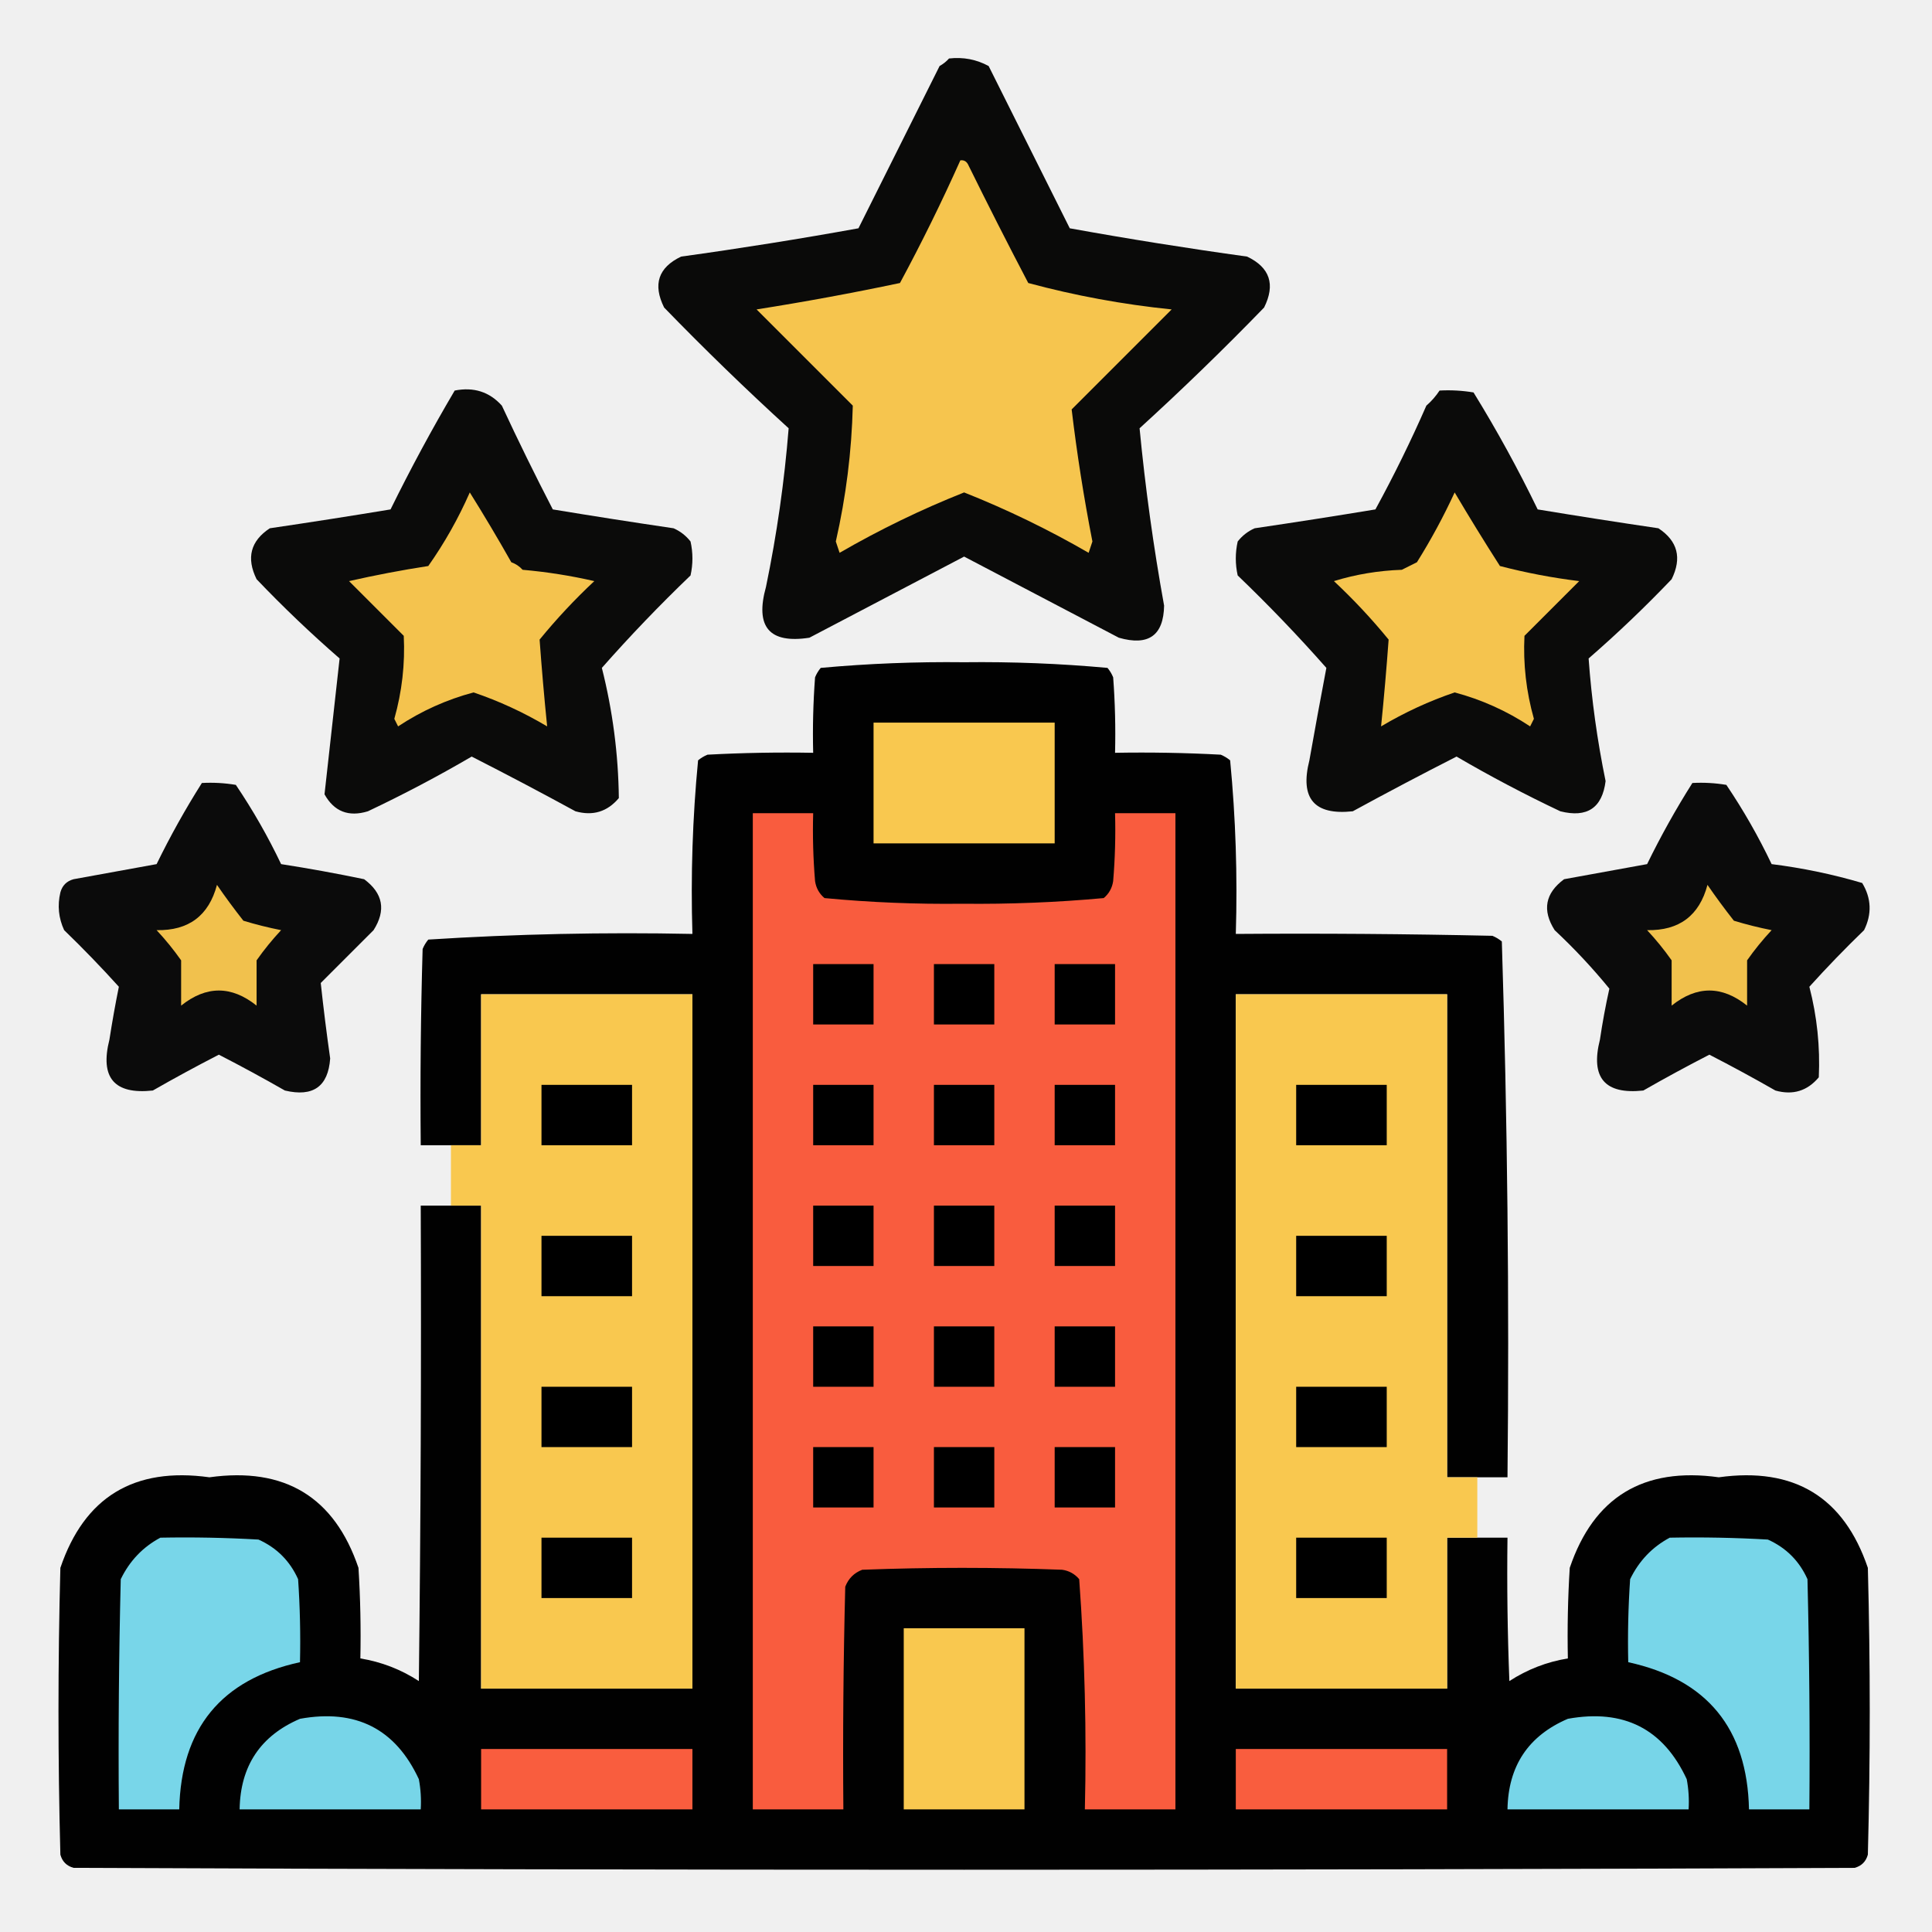
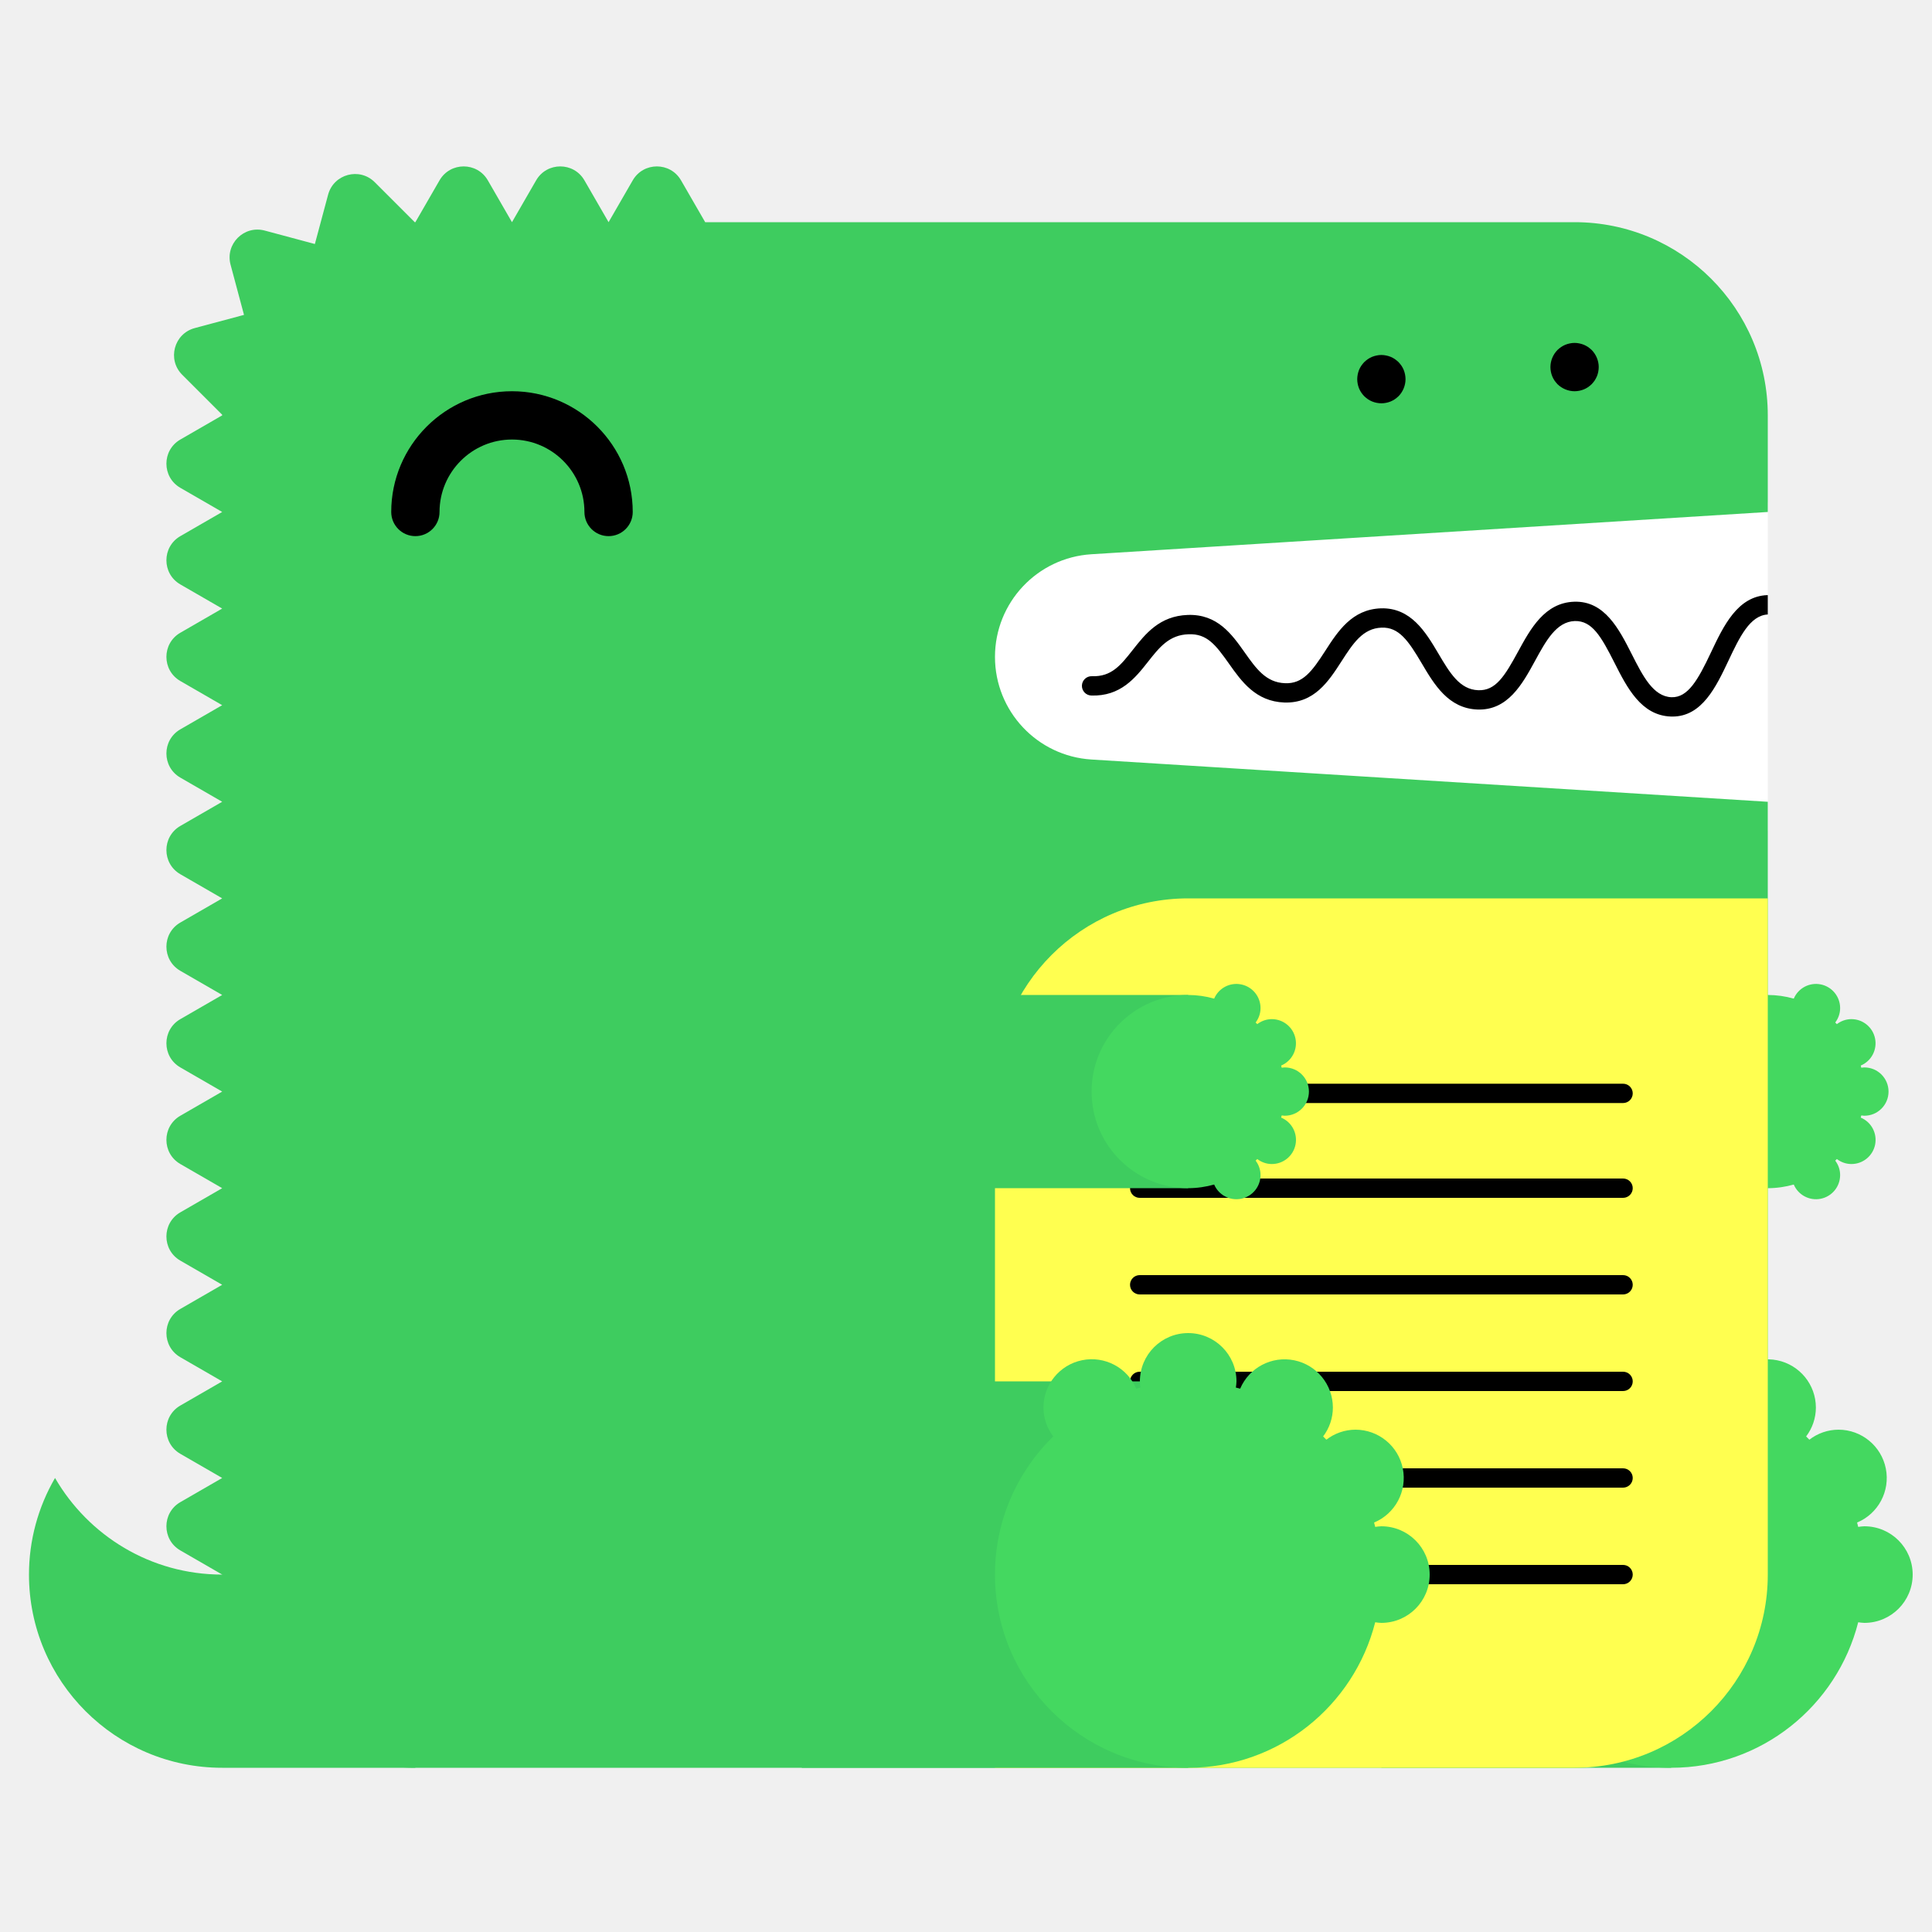
- <svg xmlns="http://www.w3.org/2000/svg" version="1.1" width="512px" height="512px" style="shape-rendering:geometricPrecision; text-rendering:geometricPrecision; image-rendering:optimizeQuality; fill-rule:evenodd; clip-rule:evenodd">
-   <g>
-     <path style="opacity:0.958" fill="#010100" d="M 251.5,15.5 C 255.257,15.071 258.757,15.738 262,17.5C 269.167,31.833 276.333,46.167 283.5,60.5C 299.101,63.324 314.767,65.824 330.5,68C 336.543,70.884 338.043,75.384 335,81.5C 324.304,92.53 313.304,103.197 302,113.5C 303.507,129.216 305.674,144.882 308.5,160.5C 308.355,168.425 304.355,171.259 296.5,169C 282.833,161.833 269.167,154.667 255.5,147.5C 241.833,154.667 228.167,161.833 214.5,169C 203.871,170.644 200.038,166.144 203,155.5C 205.877,141.58 207.877,127.58 209,113.5C 197.696,103.197 186.696,92.53 176,81.5C 172.957,75.384 174.457,70.884 180.5,68C 196.233,65.824 211.899,63.324 227.5,60.5C 234.667,46.167 241.833,31.833 249,17.5C 249.995,16.934 250.828,16.267 251.5,15.5 Z" />
-   </g>
-   <g>
-     <path style="opacity:1" fill="#f6c54e" d="M 254.5,42.5 C 255.376,42.369 256.043,42.703 256.5,43.5C 261.706,54.078 267.039,64.578 272.5,75C 284.903,78.346 297.57,80.68 310.5,82C 301.667,90.833 292.833,99.667 284,108.5C 285.391,120.182 287.224,131.849 289.5,143.5C 289.167,144.5 288.833,145.5 288.5,146.5C 277.827,140.329 266.827,134.996 255.5,130.5C 244.173,134.996 233.173,140.329 222.5,146.5C 222.167,145.5 221.833,144.5 221.5,143.5C 224.205,131.614 225.705,119.614 226,107.5C 217.5,99 209,90.5 200.5,82C 213.245,79.991 225.911,77.658 238.5,75C 244.244,64.345 249.578,53.511 254.5,42.5 Z" />
-   </g>
-   <g>
-     <path style="opacity:0.955" fill="#010100" d="M 120.5,103.5 C 125.535,102.502 129.702,103.835 133,107.5C 137.311,116.771 141.811,125.938 146.5,135C 157.151,136.76 167.817,138.426 178.5,140C 180.286,140.785 181.786,141.951 183,143.5C 183.667,146.5 183.667,149.5 183,152.5C 174.79,160.375 166.956,168.542 159.5,177C 162.365,188.353 163.865,199.853 164,211.5C 160.95,215.13 157.117,216.297 152.5,215C 143.412,210.039 134.246,205.206 125,200.5C 116.07,205.716 106.904,210.549 97.5,215C 92.375,216.569 88.541,215.069 86,210.5C 87.333,198.501 88.666,186.501 90,174.5C 82.364,167.865 75.03,160.865 68,153.5C 65.224,147.866 66.391,143.366 71.5,140C 82.183,138.426 92.849,136.76 103.5,135C 108.798,124.234 114.464,113.734 120.5,103.5 Z" />
-   </g>
-   <g>
-     <path style="opacity:0.955" fill="#010100" d="M 381.5,103.5 C 384.518,103.335 387.518,103.502 390.5,104C 396.675,114.013 402.341,124.346 407.5,135C 418.151,136.76 428.817,138.426 439.5,140C 444.609,143.366 445.776,147.866 443,153.5C 435.97,160.865 428.636,167.865 421,174.5C 421.786,185.388 423.286,196.221 425.5,207C 424.602,214.125 420.602,216.792 413.5,215C 404.096,210.549 394.93,205.716 386,200.5C 376.754,205.206 367.588,210.039 358.5,215C 348.277,216.104 344.444,211.604 347,201.5C 348.447,193.318 349.947,185.152 351.5,177C 344.044,168.542 336.21,160.375 328,152.5C 327.333,149.5 327.333,146.5 328,143.5C 329.214,141.951 330.714,140.785 332.5,140C 343.183,138.426 353.849,136.76 364.5,135C 369.4,126.033 373.9,116.867 378,107.5C 379.376,106.295 380.542,104.962 381.5,103.5 Z" />
-   </g>
-   <g>
-     <path style="opacity:1" fill="#f4c34e" d="M 124.5,130.5 C 128.266,136.521 131.933,142.687 135.5,149C 136.672,149.419 137.672,150.085 138.5,151C 144.938,151.566 151.271,152.566 157.5,154C 152.3,158.865 147.467,164.032 143,169.5C 143.559,177.185 144.226,184.852 145,192.5C 138.744,188.786 132.244,185.786 125.5,183.5C 118.368,185.398 111.702,188.398 105.5,192.5C 105.167,191.833 104.833,191.167 104.5,190.5C 106.538,183.278 107.372,175.945 107,168.5C 102.167,163.667 97.333,158.833 92.5,154C 99.428,152.424 106.428,151.091 113.5,150C 117.812,143.878 121.478,137.378 124.5,130.5 Z" />
-   </g>
-   <g>
-     <path style="opacity:1" fill="#f5c44e" d="M 385.5,130.5 C 389.349,137.02 393.349,143.52 397.5,150C 404.384,151.794 411.384,153.128 418.5,154C 413.667,158.833 408.833,163.667 404,168.5C 403.628,175.945 404.462,183.278 406.5,190.5C 406.167,191.167 405.833,191.833 405.5,192.5C 399.298,188.398 392.632,185.398 385.5,183.5C 378.756,185.786 372.256,188.786 366,192.5C 366.774,184.852 367.441,177.185 368,169.5C 363.533,164.032 358.7,158.865 353.5,154C 359.285,152.216 365.285,151.216 371.5,151C 372.833,150.333 374.167,149.667 375.5,149C 379.227,143.046 382.561,136.879 385.5,130.5 Z" />
-   </g>
-   <g>
-     <path style="opacity:0.996" fill="#000000" d="M 391.5,391.5 C 388.833,391.5 386.167,391.5 383.5,391.5C 383.5,348.833 383.5,306.167 383.5,263.5C 364.833,263.5 346.167,263.5 327.5,263.5C 327.5,324.833 327.5,386.167 327.5,447.5C 346.167,447.5 364.833,447.5 383.5,447.5C 383.5,434.167 383.5,420.833 383.5,407.5C 386.167,407.5 388.833,407.5 391.5,407.5C 394.167,407.5 396.833,407.5 399.5,407.5C 399.333,420.171 399.5,432.838 400,445.5C 404.753,442.416 409.92,440.416 415.5,439.5C 415.334,431.493 415.5,423.493 416,415.5C 422.366,396.719 435.533,388.719 455.5,391.5C 475.467,388.719 488.634,396.719 495,415.5C 495.667,440.833 495.667,466.167 495,491.5C 494.5,493.333 493.333,494.5 491.5,495C 334.167,495.667 176.833,495.667 19.5,495C 17.667,494.5 16.5,493.333 16,491.5C 15.333,466.167 15.333,440.833 16,415.5C 22.366,396.719 35.533,388.719 55.5,391.5C 75.467,388.719 88.634,396.719 95,415.5C 95.5,423.493 95.666,431.493 95.5,439.5C 101.08,440.416 106.247,442.416 111,445.5C 111.5,403.501 111.667,361.501 111.5,319.5C 114.167,319.5 116.833,319.5 119.5,319.5C 122.167,319.5 124.833,319.5 127.5,319.5C 127.5,362.167 127.5,404.833 127.5,447.5C 146.167,447.5 164.833,447.5 183.5,447.5C 183.5,386.167 183.5,324.833 183.5,263.5C 164.833,263.5 146.167,263.5 127.5,263.5C 127.5,276.833 127.5,290.167 127.5,303.5C 124.833,303.5 122.167,303.5 119.5,303.5C 116.833,303.5 114.167,303.5 111.5,303.5C 111.333,286.163 111.5,268.83 112,251.5C 112.374,250.584 112.874,249.75 113.5,249C 136.743,247.52 160.076,247.02 183.5,247.5C 183.032,232.07 183.532,216.737 185,201.5C 185.75,200.874 186.584,200.374 187.5,200C 196.827,199.5 206.161,199.334 215.5,199.5C 215.334,192.825 215.5,186.158 216,179.5C 216.374,178.584 216.874,177.75 217.5,177C 230.075,175.851 242.742,175.351 255.5,175.5C 268.258,175.351 280.925,175.851 293.5,177C 294.126,177.75 294.626,178.584 295,179.5C 295.5,186.158 295.666,192.825 295.5,199.5C 304.839,199.334 314.173,199.5 323.5,200C 324.416,200.374 325.25,200.874 326,201.5C 327.468,216.737 327.968,232.07 327.5,247.5C 350.169,247.333 372.836,247.5 395.5,248C 396.416,248.374 397.25,248.874 398,249.5C 399.49,296.749 399.99,344.082 399.5,391.5C 396.833,391.5 394.167,391.5 391.5,391.5 Z" />
-   </g>
-   <g>
-     <path style="opacity:1" fill="#f9c84f" d="M 231.5,191.5 C 247.5,191.5 263.5,191.5 279.5,191.5C 279.5,202.167 279.5,212.833 279.5,223.5C 263.5,223.5 247.5,223.5 231.5,223.5C 231.5,212.833 231.5,202.167 231.5,191.5 Z" />
-   </g>
-   <g>
-     <path style="opacity:0.952" fill="#000000" d="M 53.5,207.5 C 56.518,207.335 59.518,207.502 62.5,208C 67.006,214.674 71.006,221.674 74.5,229C 81.878,230.149 89.211,231.482 96.5,233C 101.518,236.722 102.351,241.222 99,246.5C 94.333,251.167 89.667,255.833 85,260.5C 85.712,267.12 86.545,273.786 87.5,280.5C 86.974,287.947 82.974,290.78 75.5,289C 69.747,285.706 63.913,282.54 58,279.5C 52.087,282.54 46.253,285.706 40.5,289C 30.277,290.104 26.444,285.604 29,275.5C 29.726,270.813 30.559,266.146 31.5,261.5C 26.876,256.375 22.043,251.375 17,246.5C 15.517,243.298 15.183,239.964 16,236.5C 16.5,234.667 17.667,233.5 19.5,233C 26.829,231.667 34.163,230.334 41.5,229C 45.132,221.564 49.132,214.397 53.5,207.5 Z" />
-   </g>
-   <g>
-     <path style="opacity:0.952" fill="#000000" d="M 448.5,207.5 C 451.518,207.335 454.518,207.502 457.5,208C 462.006,214.674 466.006,221.674 469.5,229C 477.667,230.022 485.667,231.688 493.5,234C 495.942,238.052 496.109,242.219 494,246.5C 488.957,251.375 484.124,256.375 479.5,261.5C 481.54,269.397 482.373,277.397 482,285.5C 478.95,289.13 475.117,290.297 470.5,289C 464.747,285.706 458.913,282.54 453,279.5C 447.087,282.54 441.253,285.706 435.5,289C 425.277,290.104 421.444,285.604 424,275.5C 424.672,270.965 425.506,266.465 426.5,262C 422.046,256.544 417.213,251.377 412,246.5C 408.649,241.222 409.482,236.722 414.5,233C 421.829,231.667 429.163,230.334 436.5,229C 440.132,221.564 444.132,214.397 448.5,207.5 Z" />
-   </g>
-   <g>
-     <path style="opacity:1" fill="#f95c3e" d="M 199.5,215.5 C 204.833,215.5 210.167,215.5 215.5,215.5C 215.334,221.509 215.501,227.509 216,233.5C 216.273,235.329 217.107,236.829 218.5,238C 230.575,239.148 242.741,239.648 255,239.5C 267.567,239.638 280.067,239.138 292.5,238C 293.893,236.829 294.727,235.329 295,233.5C 295.499,227.509 295.666,221.509 295.5,215.5C 300.833,215.5 306.167,215.5 311.5,215.5C 311.5,303.5 311.5,391.5 311.5,479.5C 303.5,479.5 295.5,479.5 287.5,479.5C 287.976,459.075 287.476,438.741 286,418.5C 284.829,417.107 283.329,416.273 281.5,416C 263.833,415.333 246.167,415.333 228.5,416C 226.333,416.833 224.833,418.333 224,420.5C 223.5,440.164 223.333,459.831 223.5,479.5C 215.5,479.5 207.5,479.5 199.5,479.5C 199.5,391.5 199.5,303.5 199.5,215.5 Z" />
-   </g>
-   <g>
-     <path style="opacity:1" fill="#f1c14d" d="M 57.5,234.5 C 59.69,237.688 62.023,240.855 64.5,244C 67.77,244.995 71.103,245.828 74.5,246.5C 72.144,249.022 69.977,251.688 68,254.5C 68,258.5 68,262.5 68,266.5C 61.333,261.167 54.667,261.167 48,266.5C 48,262.5 48,258.5 48,254.5C 46.023,251.688 43.856,249.022 41.5,246.5C 50.001,246.66 55.334,242.66 57.5,234.5 Z" />
-   </g>
-   <g>
-     <path style="opacity:1" fill="#f1c14d" d="M 452.5,234.5 C 454.69,237.688 457.024,240.855 459.5,244C 462.77,244.995 466.103,245.828 469.5,246.5C 467.144,249.022 464.977,251.688 463,254.5C 463,258.5 463,262.5 463,266.5C 456.333,261.167 449.667,261.167 443,266.5C 443,262.5 443,258.5 443,254.5C 441.023,251.688 438.856,249.022 436.5,246.5C 445.001,246.66 450.334,242.66 452.5,234.5 Z" />
-   </g>
-   <g>
-     <path style="opacity:1" fill="#000000" d="M 215.5,255.5 C 220.833,255.5 226.167,255.5 231.5,255.5C 231.5,260.833 231.5,266.167 231.5,271.5C 226.167,271.5 220.833,271.5 215.5,271.5C 215.5,266.167 215.5,260.833 215.5,255.5 Z" />
-   </g>
-   <g>
-     <path style="opacity:1" fill="#000000" d="M 247.5,255.5 C 252.833,255.5 258.167,255.5 263.5,255.5C 263.5,260.833 263.5,266.167 263.5,271.5C 258.167,271.5 252.833,271.5 247.5,271.5C 247.5,266.167 247.5,260.833 247.5,255.5 Z" />
-   </g>
-   <g>
-     <path style="opacity:1" fill="#000000" d="M 279.5,255.5 C 284.833,255.5 290.167,255.5 295.5,255.5C 295.5,260.833 295.5,266.167 295.5,271.5C 290.167,271.5 284.833,271.5 279.5,271.5C 279.5,266.167 279.5,260.833 279.5,255.5 Z" />
-   </g>
-   <g>
-     <path style="opacity:1" fill="#f9c84f" d="M 119.5,319.5 C 119.5,314.167 119.5,308.833 119.5,303.5C 122.167,303.5 124.833,303.5 127.5,303.5C 127.5,290.167 127.5,276.833 127.5,263.5C 146.167,263.5 164.833,263.5 183.5,263.5C 183.5,324.833 183.5,386.167 183.5,447.5C 164.833,447.5 146.167,447.5 127.5,447.5C 127.5,404.833 127.5,362.167 127.5,319.5C 124.833,319.5 122.167,319.5 119.5,319.5 Z" />
-   </g>
-   <g>
-     <path style="opacity:1" fill="#f9c84f" d="M 391.5,391.5 C 391.5,396.833 391.5,402.167 391.5,407.5C 388.833,407.5 386.167,407.5 383.5,407.5C 383.5,420.833 383.5,434.167 383.5,447.5C 364.833,447.5 346.167,447.5 327.5,447.5C 327.5,386.167 327.5,324.833 327.5,263.5C 346.167,263.5 364.833,263.5 383.5,263.5C 383.5,306.167 383.5,348.833 383.5,391.5C 386.167,391.5 388.833,391.5 391.5,391.5 Z" />
-   </g>
-   <g>
-     <path style="opacity:1" fill="#000000" d="M 143.5,287.5 C 151.5,287.5 159.5,287.5 167.5,287.5C 167.5,292.833 167.5,298.167 167.5,303.5C 159.5,303.5 151.5,303.5 143.5,303.5C 143.5,298.167 143.5,292.833 143.5,287.5 Z" />
-   </g>
-   <g>
-     <path style="opacity:1" fill="#000000" d="M 215.5,287.5 C 220.833,287.5 226.167,287.5 231.5,287.5C 231.5,292.833 231.5,298.167 231.5,303.5C 226.167,303.5 220.833,303.5 215.5,303.5C 215.5,298.167 215.5,292.833 215.5,287.5 Z" />
-   </g>
-   <g>
-     <path style="opacity:1" fill="#000000" d="M 247.5,287.5 C 252.833,287.5 258.167,287.5 263.5,287.5C 263.5,292.833 263.5,298.167 263.5,303.5C 258.167,303.5 252.833,303.5 247.5,303.5C 247.5,298.167 247.5,292.833 247.5,287.5 Z" />
-   </g>
-   <g>
-     <path style="opacity:1" fill="#000000" d="M 279.5,287.5 C 284.833,287.5 290.167,287.5 295.5,287.5C 295.5,292.833 295.5,298.167 295.5,303.5C 290.167,303.5 284.833,303.5 279.5,303.5C 279.5,298.167 279.5,292.833 279.5,287.5 Z" />
-   </g>
-   <g>
-     <path style="opacity:1" fill="#000000" d="M 343.5,287.5 C 351.5,287.5 359.5,287.5 367.5,287.5C 367.5,292.833 367.5,298.167 367.5,303.5C 359.5,303.5 351.5,303.5 343.5,303.5C 343.5,298.167 343.5,292.833 343.5,287.5 Z" />
-   </g>
-   <g>
-     <path style="opacity:1" fill="#000000" d="M 215.5,319.5 C 220.833,319.5 226.167,319.5 231.5,319.5C 231.5,324.833 231.5,330.167 231.5,335.5C 226.167,335.5 220.833,335.5 215.5,335.5C 215.5,330.167 215.5,324.833 215.5,319.5 Z" />
-   </g>
-   <g>
-     <path style="opacity:1" fill="#000000" d="M 247.5,319.5 C 252.833,319.5 258.167,319.5 263.5,319.5C 263.5,324.833 263.5,330.167 263.5,335.5C 258.167,335.5 252.833,335.5 247.5,335.5C 247.5,330.167 247.5,324.833 247.5,319.5 Z" />
-   </g>
-   <g>
-     <path style="opacity:1" fill="#000000" d="M 279.5,319.5 C 284.833,319.5 290.167,319.5 295.5,319.5C 295.5,324.833 295.5,330.167 295.5,335.5C 290.167,335.5 284.833,335.5 279.5,335.5C 279.5,330.167 279.5,324.833 279.5,319.5 Z" />
-   </g>
-   <g>
-     <path style="opacity:1" fill="#000000" d="M 143.5,327.5 C 151.5,327.5 159.5,327.5 167.5,327.5C 167.5,332.833 167.5,338.167 167.5,343.5C 159.5,343.5 151.5,343.5 143.5,343.5C 143.5,338.167 143.5,332.833 143.5,327.5 Z" />
-   </g>
-   <g>
-     <path style="opacity:1" fill="#000000" d="M 343.5,327.5 C 351.5,327.5 359.5,327.5 367.5,327.5C 367.5,332.833 367.5,338.167 367.5,343.5C 359.5,343.5 351.5,343.5 343.5,343.5C 343.5,338.167 343.5,332.833 343.5,327.5 Z" />
-   </g>
-   <g>
-     <path style="opacity:1" fill="#000000" d="M 215.5,351.5 C 220.833,351.5 226.167,351.5 231.5,351.5C 231.5,356.833 231.5,362.167 231.5,367.5C 226.167,367.5 220.833,367.5 215.5,367.5C 215.5,362.167 215.5,356.833 215.5,351.5 Z" />
-   </g>
-   <g>
-     <path style="opacity:1" fill="#000000" d="M 247.5,351.5 C 252.833,351.5 258.167,351.5 263.5,351.5C 263.5,356.833 263.5,362.167 263.5,367.5C 258.167,367.5 252.833,367.5 247.5,367.5C 247.5,362.167 247.5,356.833 247.5,351.5 Z" />
-   </g>
-   <g>
-     <path style="opacity:1" fill="#000000" d="M 279.5,351.5 C 284.833,351.5 290.167,351.5 295.5,351.5C 295.5,356.833 295.5,362.167 295.5,367.5C 290.167,367.5 284.833,367.5 279.5,367.5C 279.5,362.167 279.5,356.833 279.5,351.5 Z" />
-   </g>
-   <g>
-     <path style="opacity:1" fill="#000000" d="M 143.5,367.5 C 151.5,367.5 159.5,367.5 167.5,367.5C 167.5,372.833 167.5,378.167 167.5,383.5C 159.5,383.5 151.5,383.5 143.5,383.5C 143.5,378.167 143.5,372.833 143.5,367.5 Z" />
-   </g>
-   <g>
-     <path style="opacity:1" fill="#000000" d="M 343.5,367.5 C 351.5,367.5 359.5,367.5 367.5,367.5C 367.5,372.833 367.5,378.167 367.5,383.5C 359.5,383.5 351.5,383.5 343.5,383.5C 343.5,378.167 343.5,372.833 343.5,367.5 Z" />
-   </g>
-   <g>
-     <path style="opacity:1" fill="#000000" d="M 215.5,383.5 C 220.833,383.5 226.167,383.5 231.5,383.5C 231.5,388.833 231.5,394.167 231.5,399.5C 226.167,399.5 220.833,399.5 215.5,399.5C 215.5,394.167 215.5,388.833 215.5,383.5 Z" />
-   </g>
-   <g>
-     <path style="opacity:1" fill="#000000" d="M 247.5,383.5 C 252.833,383.5 258.167,383.5 263.5,383.5C 263.5,388.833 263.5,394.167 263.5,399.5C 258.167,399.5 252.833,399.5 247.5,399.5C 247.5,394.167 247.5,388.833 247.5,383.5 Z" />
-   </g>
-   <g>
-     <path style="opacity:1" fill="#000000" d="M 279.5,383.5 C 284.833,383.5 290.167,383.5 295.5,383.5C 295.5,388.833 295.5,394.167 295.5,399.5C 290.167,399.5 284.833,399.5 279.5,399.5C 279.5,394.167 279.5,388.833 279.5,383.5 Z" />
-   </g>
-   <g>
-     <path style="opacity:1" fill="#78d6e9" d="M 42.5,407.5 C 51.173,407.334 59.84,407.5 68.5,408C 73.333,410.167 76.833,413.667 79,418.5C 79.5,425.826 79.666,433.159 79.5,440.5C 58.631,445.042 47.965,458.042 47.5,479.5C 42.167,479.5 36.833,479.5 31.5,479.5C 31.333,459.164 31.5,438.831 32,418.5C 34.357,413.645 37.857,409.979 42.5,407.5 Z" />
-   </g>
-   <g>
-     <path style="opacity:1" fill="#000000" d="M 143.5,407.5 C 151.5,407.5 159.5,407.5 167.5,407.5C 167.5,412.833 167.5,418.167 167.5,423.5C 159.5,423.5 151.5,423.5 143.5,423.5C 143.5,418.167 143.5,412.833 143.5,407.5 Z" />
-   </g>
-   <g>
-     <path style="opacity:1" fill="#000000" d="M 343.5,407.5 C 351.5,407.5 359.5,407.5 367.5,407.5C 367.5,412.833 367.5,418.167 367.5,423.5C 359.5,423.5 351.5,423.5 343.5,423.5C 343.5,418.167 343.5,412.833 343.5,407.5 Z" />
-   </g>
-   <g>
-     <path style="opacity:1" fill="#78d6e9" d="M 442.5,407.5 C 451.173,407.334 459.84,407.5 468.5,408C 473.333,410.167 476.833,413.667 479,418.5C 479.5,438.831 479.667,459.164 479.5,479.5C 474.167,479.5 468.833,479.5 463.5,479.5C 463.053,458.058 452.386,445.058 431.5,440.5C 431.334,433.159 431.5,425.826 432,418.5C 434.357,413.645 437.857,409.979 442.5,407.5 Z" />
-   </g>
-   <g>
-     <path style="opacity:1" fill="#f9c84f" d="M 239.5,431.5 C 250.167,431.5 260.833,431.5 271.5,431.5C 271.5,447.5 271.5,463.5 271.5,479.5C 260.833,479.5 250.167,479.5 239.5,479.5C 239.5,463.5 239.5,447.5 239.5,431.5 Z" />
-   </g>
-   <g>
-     <path style="opacity:1" fill="#77d5e8" d="M 79.5,455.5 C 94.303,452.817 104.803,458.15 111,471.5C 111.497,474.146 111.664,476.813 111.5,479.5C 95.5,479.5 79.5,479.5 63.5,479.5C 63.693,467.99 69.026,459.99 79.5,455.5 Z" />
-   </g>
-   <g>
-     <path style="opacity:1" fill="#77d5e8" d="M 415.5,455.5 C 430.303,452.817 440.803,458.15 447,471.5C 447.497,474.146 447.664,476.813 447.5,479.5C 431.5,479.5 415.5,479.5 399.5,479.5C 399.693,467.99 405.026,459.99 415.5,455.5 Z" />
-   </g>
-   <g>
-     <path style="opacity:1" fill="#f95d3e" d="M 127.5,463.5 C 146.167,463.5 164.833,463.5 183.5,463.5C 183.5,468.833 183.5,474.167 183.5,479.5C 164.833,479.5 146.167,479.5 127.5,479.5C 127.5,474.167 127.5,468.833 127.5,463.5 Z" />
-   </g>
-   <g>
-     <path style="opacity:1" fill="#f95d3e" d="M 327.5,463.5 C 346.167,463.5 364.833,463.5 383.5,463.5C 383.5,468.833 383.5,474.167 383.5,479.5C 364.833,479.5 346.167,479.5 327.5,479.5C 327.5,474.167 327.5,468.833 327.5,463.5 Z" />
+ <svg xmlns="http://www.w3.org/2000/svg" width="200" height="200" viewBox="0 0 200 200">
+   <g fill="none" fill-rule="evenodd">
+     <path fill="#FFF" d="M99 52h84v34H99z" />
+     <path d="M23 163c-7.398 0-13.843-4.027-17.303-10A19.886 19.886 0 0 0 3 163c0 11.046 8.954 20 20 20h20v-20H23z" fill="#3ECC5F" />
+     <path d="M112.98 57.376L183 53V43c0-11.046-8.954-20-20-20H73l-2.5-4.33c-1.112-1.925-3.889-1.925-5 0L63 23l-2.5-4.33c-1.111-1.925-3.889-1.925-5 0L53 23l-2.5-4.33c-1.111-1.925-3.889-1.925-5 0L43 23c-.022 0-.042.003-.065.003l-4.142-4.141c-1.57-1.571-4.252-.853-4.828 1.294l-1.369 5.104-5.192-1.392c-2.148-.575-4.111 1.389-3.535 3.536l1.39 5.193-5.102 1.367c-2.148.576-2.867 3.259-1.296 4.83l4.142 4.142c0 .021-.003.042-.003.064l-4.33 2.5c-1.925 1.111-1.925 3.889 0 5L23 53l-4.33 2.5c-1.925 1.111-1.925 3.889 0 5L23 63l-4.33 2.5c-1.925 1.111-1.925 3.889 0 5L23 73l-4.33 2.5c-1.925 1.111-1.925 3.889 0 5L23 83l-4.33 2.5c-1.925 1.111-1.925 3.889 0 5L23 93l-4.33 2.5c-1.925 1.111-1.925 3.889 0 5L23 103l-4.33 2.5c-1.925 1.111-1.925 3.889 0 5L23 113l-4.33 2.5c-1.925 1.111-1.925 3.889 0 5L23 123l-4.33 2.5c-1.925 1.111-1.925 3.889 0 5L23 133l-4.33 2.5c-1.925 1.111-1.925 3.889 0 5L23 143l-4.33 2.5c-1.925 1.111-1.925 3.889 0 5L23 153l-4.33 2.5c-1.925 1.111-1.925 3.889 0 5L23 163c0 11.046 8.954 20 20 20h120c11.046 0 20-8.954 20-20V83l-70.02-4.376A10.645 10.645 0 0 1 103 68c0-5.621 4.37-10.273 9.98-10.624" fill="#3ECC5F" />
+     <path fill="#3ECC5F" d="M143 183h30v-40h-30z" />
+     <path d="M193 158c-.219 0-.428.037-.639.064-.038-.15-.074-.301-.116-.451A5 5 0 0 0 190.32 148a4.96 4.96 0 0 0-3.016 1.036 26.531 26.531 0 0 0-.335-.336 4.955 4.955 0 0 0 1.011-2.987 5 5 0 0 0-9.599-1.959c-.148-.042-.297-.077-.445-.115.027-.211.064-.42.064-.639a5 5 0 0 0-5-5 5 5 0 0 0-5 5c0 .219.037.428.064.639-.148.038-.297.073-.445.115a4.998 4.998 0 0 0-9.599 1.959c0 1.125.384 2.151 1.011 2.987-3.717 3.632-6.031 8.693-6.031 14.3 0 11.046 8.954 20 20 20 9.339 0 17.16-6.41 19.361-15.064.211.027.42.064.639.064a5 5 0 0 0 5-5 5 5 0 0 0-5-5" fill="#44D860" />
+     <path fill="#3ECC5F" d="M153 123h30v-20h-30z" />
+     <path d="M193 115.5a2.5 2.5 0 1 0 0-5c-.109 0-.214.019-.319.032-.02-.075-.037-.15-.058-.225a2.501 2.501 0 0 0-.963-4.807c-.569 0-1.088.197-1.508.518a6.653 6.653 0 0 0-.168-.168c.314-.417.506-.931.506-1.494a2.5 2.5 0 0 0-4.8-.979A9.987 9.987 0 0 0 183 103c-5.522 0-10 4.478-10 10s4.478 10 10 10c.934 0 1.833-.138 2.69-.377a2.5 2.5 0 0 0 4.8-.979c0-.563-.192-1.077-.506-1.494.057-.055.113-.111.168-.168.42.321.939.518 1.508.518a2.5 2.5 0 0 0 .963-4.807c.021-.074.038-.15.058-.225.105.013.21.032.319.032" fill="#44D860" />
+     <path d="M63 55.5a2.5 2.5 0 0 1-2.5-2.5c0-4.136-3.364-7.5-7.5-7.5s-7.5 3.364-7.5 7.5a2.5 2.5 0 1 1-5 0c0-6.893 5.607-12.5 12.5-12.5S65.5 46.107 65.5 53a2.5 2.5 0 0 1-2.5 2.5" fill="#000" />
+     <path d="M103 183h60c11.046 0 20-8.954 20-20V93h-60c-11.046 0-20 8.954-20 20v70z" fill="#FFFF50" />
+     <path d="M168.02 124h-50.04a1 1 0 1 1 0-2h50.04a1 1 0 1 1 0 2m0 20h-50.04a1 1 0 1 1 0-2h50.04a1 1 0 1 1 0 2m0 20h-50.04a1 1 0 1 1 0-2h50.04a1 1 0 1 1 0 2m0-49.814h-50.04a1 1 0 1 1 0-2h50.04a1 1 0 1 1 0 2m0 19.814h-50.04a1 1 0 1 1 0-2h50.04a1 1 0 1 1 0 2m0 20h-50.04a1 1 0 1 1 0-2h50.04a1 1 0 1 1 0 2M183 61.611c-.012 0-.022-.006-.034-.005-3.09.105-4.552 3.196-5.842 5.923-1.346 2.85-2.387 4.703-4.093 4.647-1.889-.068-2.969-2.202-4.113-4.46-1.314-2.594-2.814-5.536-5.963-5.426-3.046.104-4.513 2.794-5.807 5.167-1.377 2.528-2.314 4.065-4.121 3.994-1.927-.07-2.951-1.805-4.136-3.813-1.321-2.236-2.848-4.75-5.936-4.664-2.994.103-4.465 2.385-5.763 4.4-1.373 2.13-2.335 3.428-4.165 3.351-1.973-.07-2.992-1.51-4.171-3.177-1.324-1.873-2.816-3.993-5.895-3.89-2.928.1-4.399 1.97-5.696 3.618-1.232 1.564-2.194 2.802-4.229 2.724a1 1 0 0 0-.072 2c3.017.101 4.545-1.8 5.872-3.487 1.177-1.496 2.193-2.787 4.193-2.855 1.926-.082 2.829 1.115 4.195 3.045 1.297 1.834 2.769 3.914 5.731 4.021 3.103.104 4.596-2.215 5.918-4.267 1.182-1.834 2.202-3.417 4.15-3.484 1.793-.067 2.769 1.35 4.145 3.681 1.297 2.197 2.766 4.686 5.787 4.796 3.125.108 4.634-2.62 5.949-5.035 1.139-2.088 2.214-4.06 4.119-4.126 1.793-.042 2.728 1.595 4.111 4.33 1.292 2.553 2.757 5.445 5.825 5.556l.169.003c3.064 0 4.518-3.075 5.805-5.794 1.139-2.41 2.217-4.68 4.067-4.773v-2z" fill="#000" />
+     <path fill="#3ECC5F" d="M83 183h40v-40H83z" />
+     <path d="M143 158c-.219 0-.428.037-.639.064-.038-.15-.074-.301-.116-.451A5 5 0 0 0 140.32 148a4.96 4.96 0 0 0-3.016 1.036 26.531 26.531 0 0 0-.335-.336 4.955 4.955 0 0 0 1.011-2.987 5 5 0 0 0-9.599-1.959c-.148-.042-.297-.077-.445-.115.027-.211.064-.42.064-.639a5 5 0 0 0-5-5 5 5 0 0 0-5 5c0 .219.037.428.064.639-.148.038-.297.073-.445.115a4.998 4.998 0 0 0-9.599 1.959c0 1.125.384 2.151 1.011 2.987-3.717 3.632-6.031 8.693-6.031 14.3 0 11.046 8.954 20 20 20 9.339 0 17.16-6.41 19.361-15.064.211.027.42.064.639.064a5 5 0 0 0 5-5 5 5 0 0 0-5-5" fill="#44D860" />
+     <path fill="#3ECC5F" d="M83 123h40v-20H83z" />
+     <path d="M133 115.5a2.5 2.5 0 1 0 0-5c-.109 0-.214.019-.319.032-.02-.075-.037-.15-.058-.225a2.501 2.501 0 0 0-.963-4.807c-.569 0-1.088.197-1.508.518a6.653 6.653 0 0 0-.168-.168c.314-.417.506-.931.506-1.494a2.5 2.5 0 0 0-4.8-.979A9.987 9.987 0 0 0 123 103c-5.522 0-10 4.478-10 10s4.478 10 10 10c.934 0 1.833-.138 2.69-.377a2.5 2.5 0 0 0 4.8-.979c0-.563-.192-1.077-.506-1.494.057-.055.113-.111.168-.168.42.321.939.518 1.508.518a2.5 2.5 0 0 0 .963-4.807c.021-.074.038-.15.058-.225.105.013.21.032.319.032" fill="#44D860" />
+     <path d="M143 41.75c-.16 0-.33-.02-.49-.05a2.52 2.52 0 0 1-.47-.14c-.15-.06-.29-.14-.431-.23-.13-.09-.259-.2-.38-.31-.109-.12-.219-.24-.309-.38s-.17-.28-.231-.43a2.619 2.619 0 0 1-.189-.96c0-.16.02-.33.05-.49.03-.16.08-.31.139-.47.061-.15.141-.29.231-.43.09-.13.2-.26.309-.38.121-.11.25-.22.38-.31.141-.09.281-.17.431-.23.149-.06.31-.11.47-.14.32-.07.65-.07.98 0 .159.03.32.08.47.14.149.06.29.14.43.23.13.09.259.2.38.31.11.12.22.25.31.38.09.14.17.28.23.43.06.16.11.31.14.47.029.16.05.33.05.49 0 .66-.271 1.31-.73 1.77-.121.11-.25.22-.38.31-.14.09-.281.17-.43.23a2.565 2.565 0 0 1-.96.19m20-1.25c-.66 0-1.3-.27-1.771-.73a3.802 3.802 0 0 1-.309-.38c-.09-.14-.17-.28-.231-.43a2.619 2.619 0 0 1-.189-.96c0-.66.27-1.3.729-1.77.121-.11.25-.22.38-.31.141-.09.281-.17.431-.23.149-.06.31-.11.47-.14.32-.07.66-.07.98 0 .159.03.32.08.47.14.149.06.29.14.43.23.13.09.259.2.38.31.459.47.73 1.11.73 1.77 0 .16-.021.33-.05.49-.03.16-.08.32-.14.47-.07.15-.14.29-.23.43-.09.13-.2.26-.31.38-.121.11-.25.22-.38.31-.14.09-.281.17-.43.23a2.565 2.565 0 0 1-.96.19" fill="#000" />
  </g>
</svg>
